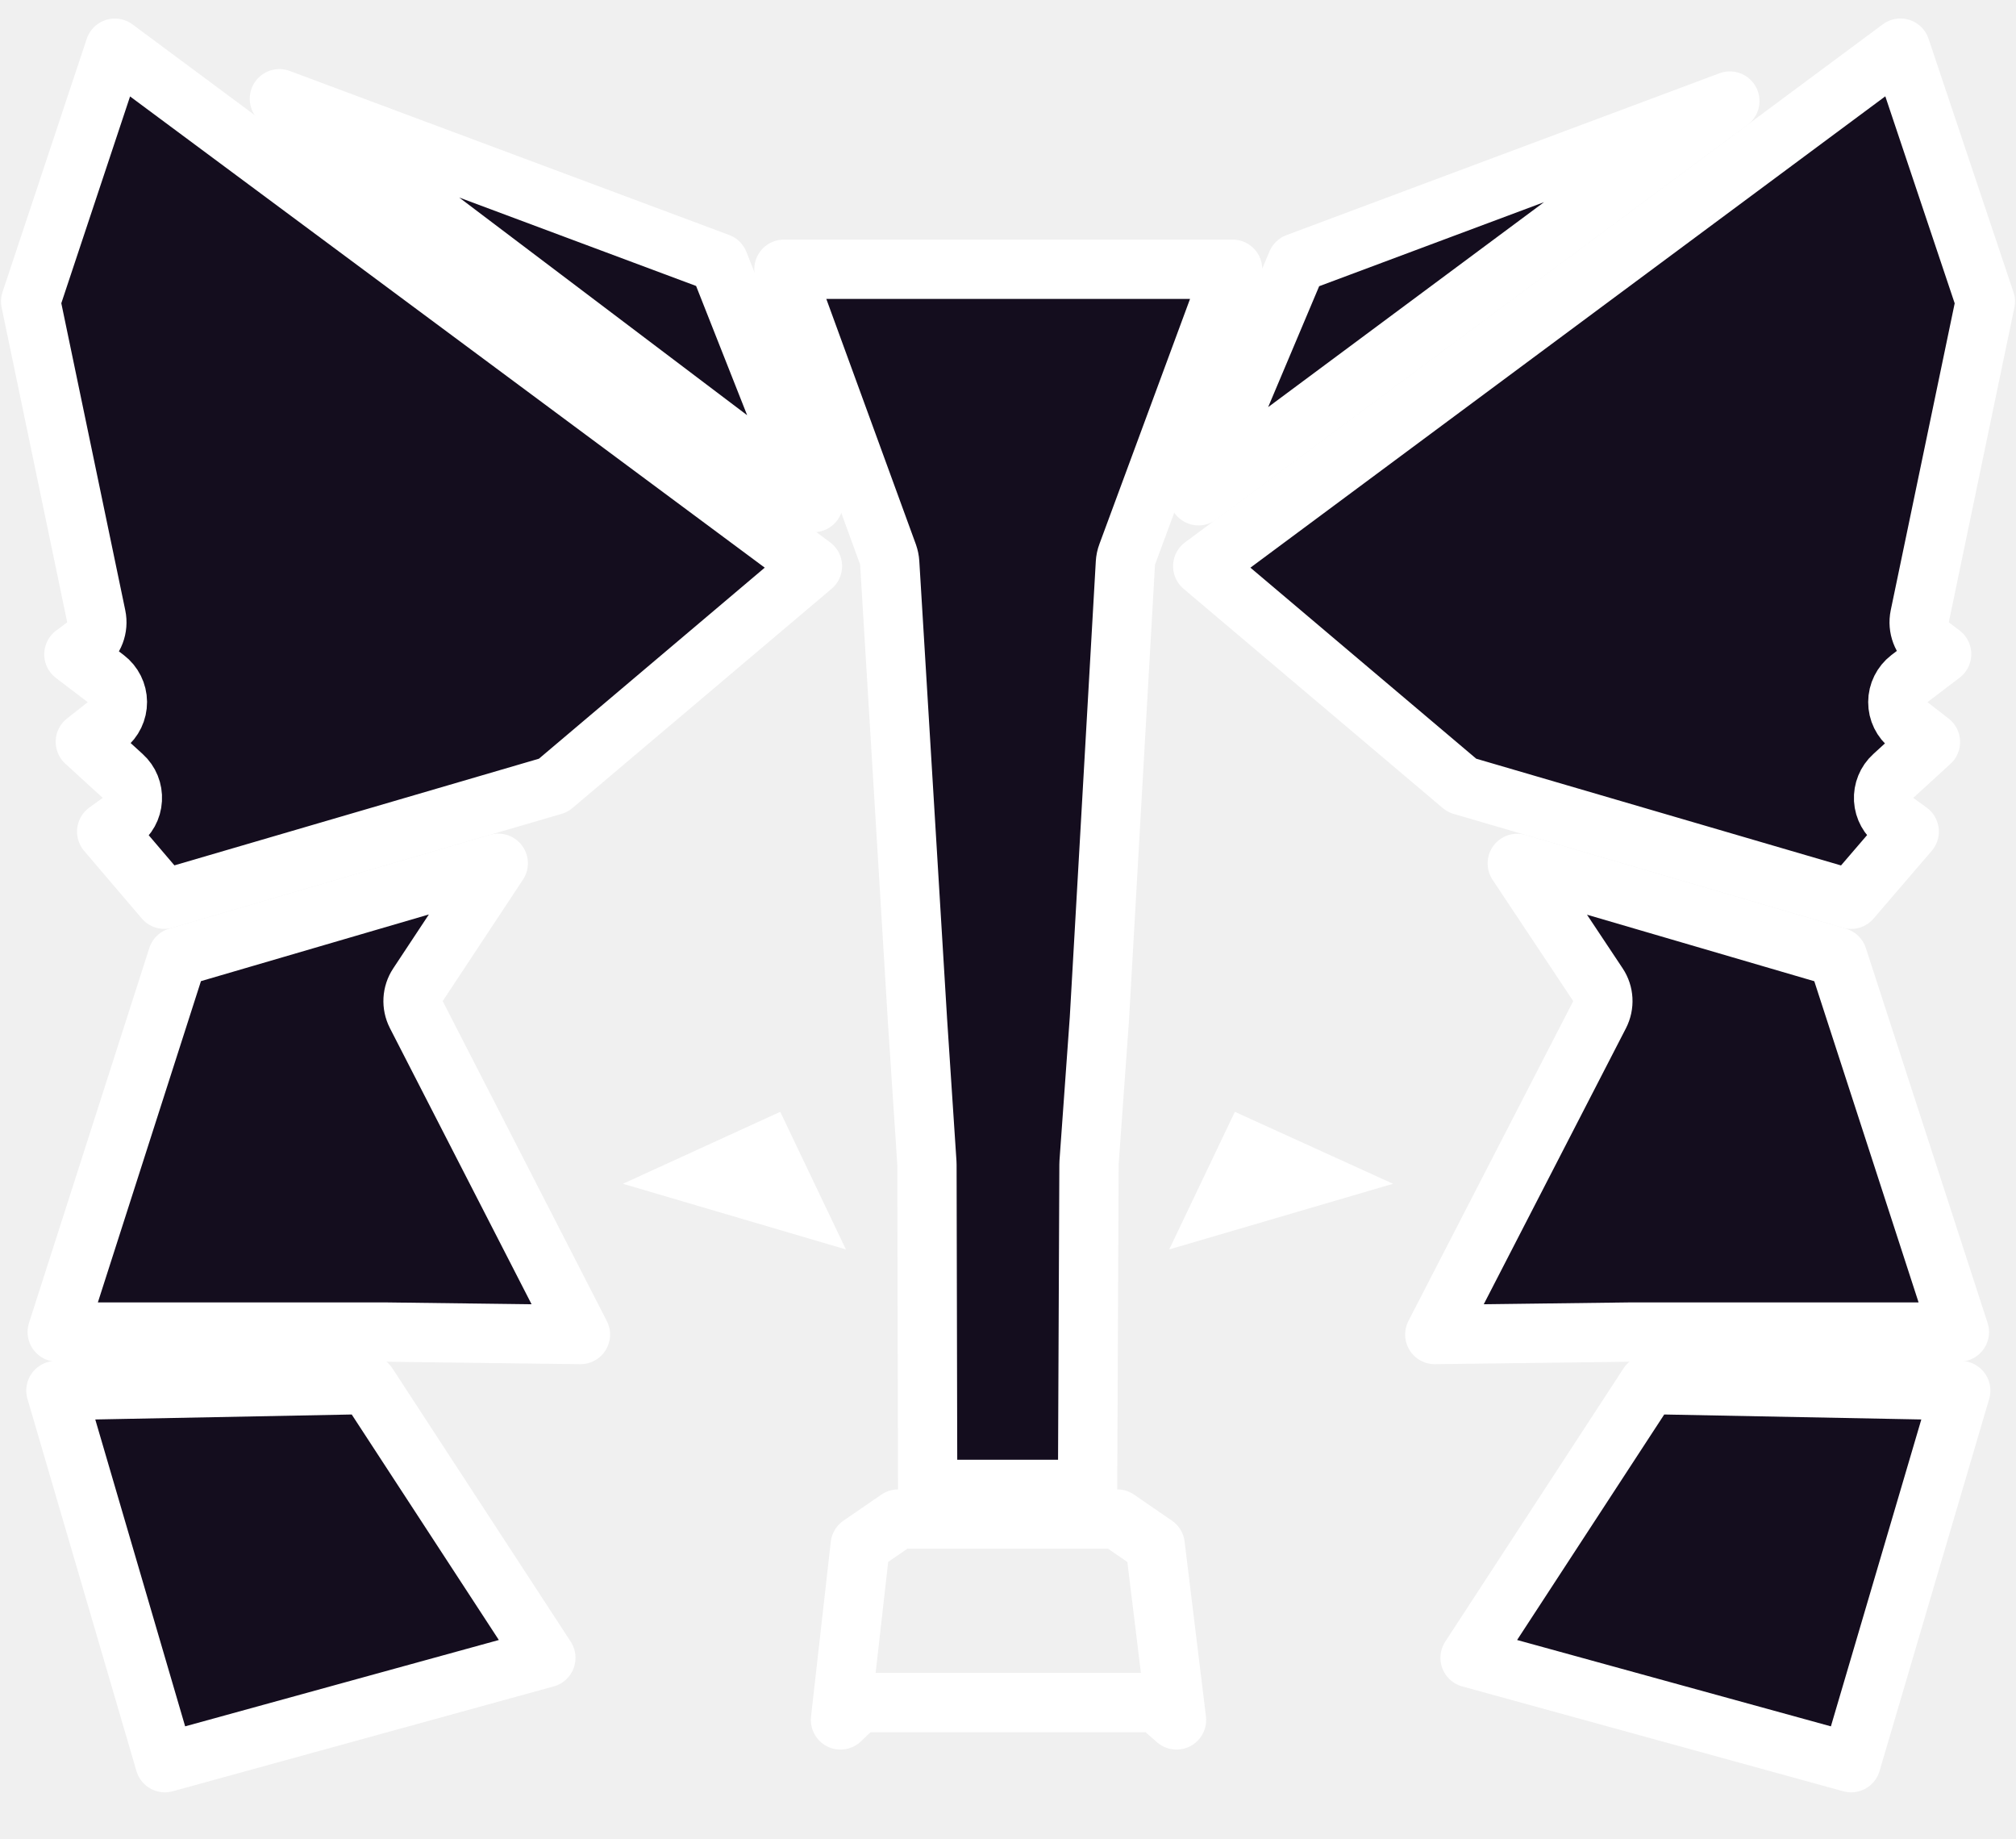
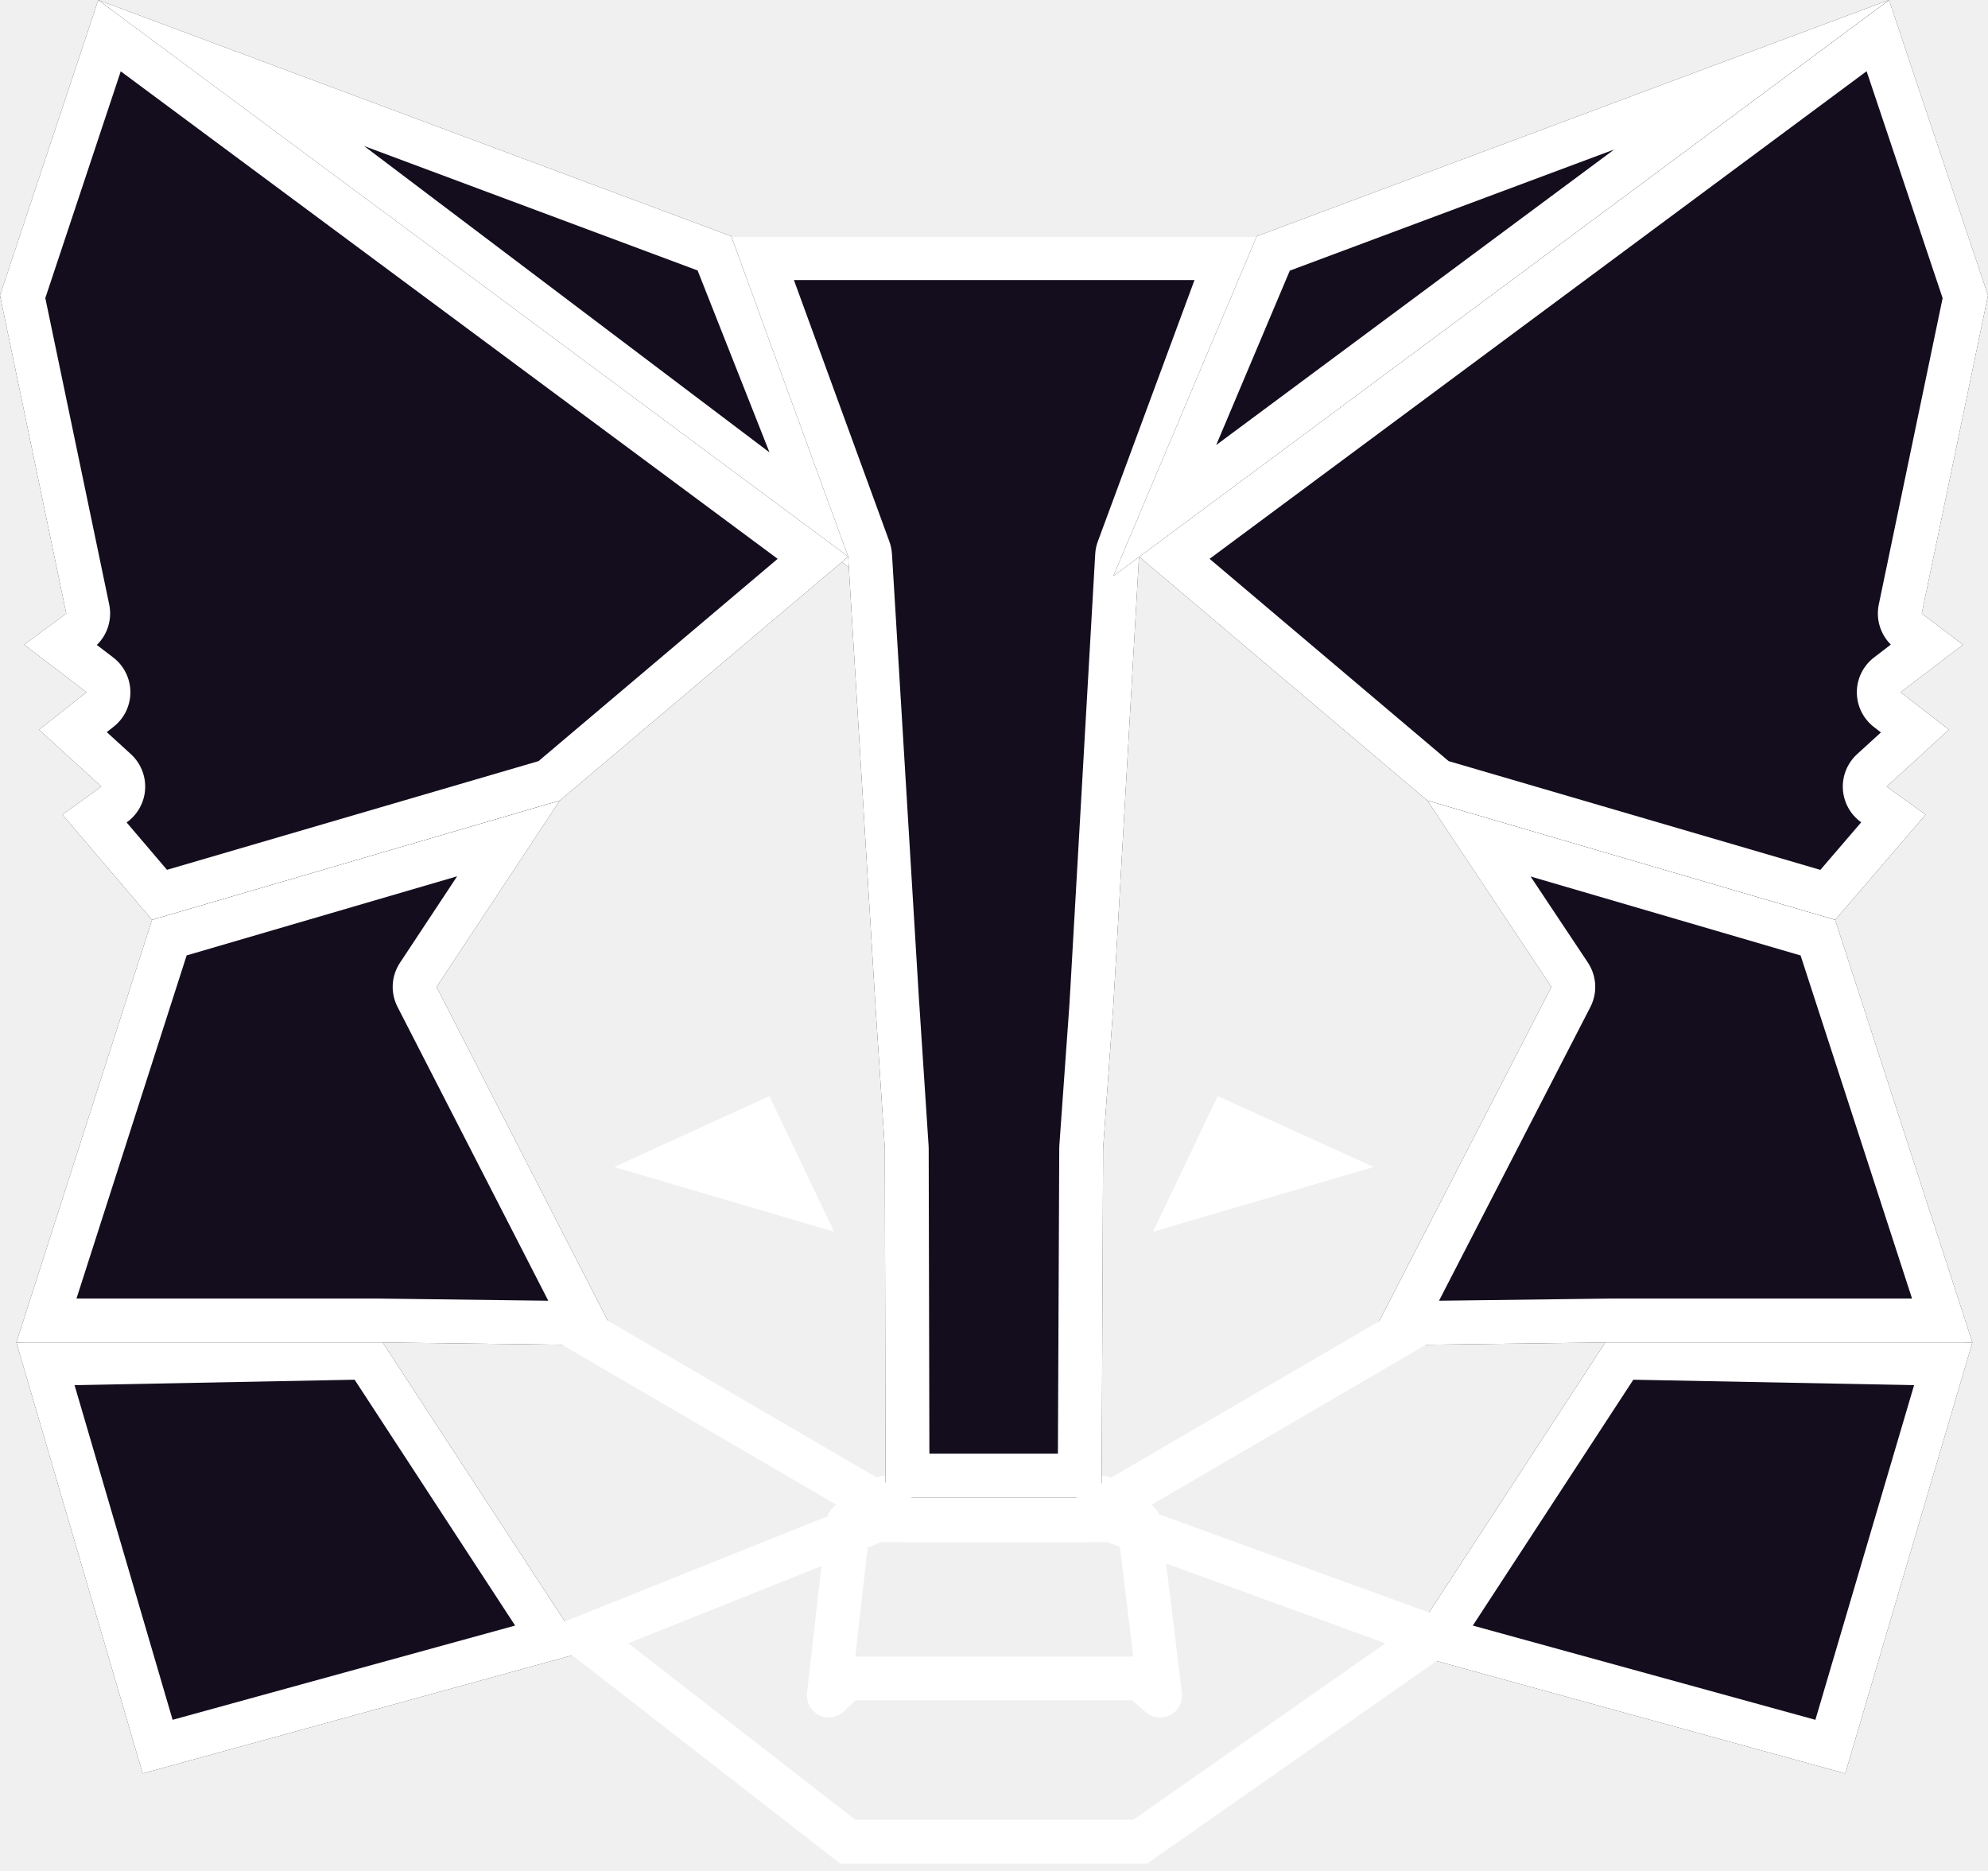
- <svg xmlns="http://www.w3.org/2000/svg" width="34" height="31" viewBox="0 0 34 31" fill="none">
-   <path d="M12.123 4.431L13.72 8.474L4.712 1.665L12.123 4.431ZM33.068 23.447L31.219 29.721L24.793 27.953L27.8 23.345L33.068 23.447ZM2.781 29.721L0.943 23.447L6.199 23.345L9.206 27.953L2.781 29.721Z" fill="#140D1E" stroke="white" stroke-linecap="round" stroke-linejoin="round" />
+ <svg xmlns="http://www.w3.org/2000/svg" width="34" height="32" viewBox="0 0 34 32" fill="none">
+   <path d="M1.68 0L14.839 9.947L12.506 4.04L1.68 0ZM27.533 22.84L24 28.253L31.559 30.333L33.733 22.96L27.533 22.84ZM0.28 22.96L2.44 30.333L10 28.253L6.466 22.84L0.28 22.96Z" fill="#140D1E" />
+   <path fill-rule="evenodd" clip-rule="evenodd" d="M14.839 9.947L12.506 4.04L1.68 0L14.839 9.947ZM13.16 7.737L11.931 4.626L6.228 2.498L13.16 7.737ZM24 28.253L31.559 30.333L33.733 22.96L27.533 22.84L24 28.253ZM25.189 27.803L31.048 29.415L32.736 23.691L27.934 23.598L25.189 27.803ZM2.44 30.333L0.28 22.96L6.466 22.84L10 28.253L2.44 30.333ZM2.952 29.415L1.275 23.691L6.065 23.598L8.81 27.803L2.952 29.415Z" fill="white" />
  <path d="M14.266 21.067L10.506 19.96L13.159 18.747L14.266 21.067ZM19.719 21.067L20.826 18.747L23.493 19.96L19.719 21.067Z" fill="white" />
-   <path d="M19.482 26.053L18.842 25.613H15.148L14.508 26.053L14.175 29L14.482 28.707H19.508L19.842 29L19.482 26.053Z" stroke="white" stroke-linecap="round" stroke-linejoin="round" />
-   <path d="M32.377 10.391C32.338 10.581 32.411 10.776 32.566 10.892L32.746 11.029L32.203 11.442C32.08 11.537 32.007 11.683 32.007 11.838C32.006 11.993 32.078 12.14 32.201 12.235L32.557 12.511L31.93 13.084C31.818 13.185 31.759 13.332 31.767 13.482C31.776 13.633 31.852 13.771 31.974 13.859L32.199 14.021L31.218 15.163L24.655 13.243L20.284 9.546L32.051 0.812L33.483 5.084L32.377 10.391ZM13.702 9.546L9.331 13.243L2.771 15.162L1.799 14.022L2.025 13.859C2.148 13.771 2.224 13.633 2.232 13.482C2.241 13.332 2.182 13.185 2.07 13.084L1.439 12.508L1.789 12.233C1.911 12.137 1.981 11.991 1.98 11.836C1.979 11.682 1.906 11.536 1.783 11.442L1.246 11.033L1.431 10.895C1.588 10.779 1.663 10.582 1.623 10.391L0.517 5.083L1.937 0.813L13.702 9.546Z" fill="#140D1E" stroke="white" stroke-linecap="round" stroke-linejoin="round" />
-   <path d="M26.977 17.109C27.06 16.947 27.05 16.754 26.949 16.603L25.589 14.558L30.992 16.139L33.045 22.46H27.533V22.46L27.526 22.46L24.198 22.502L26.977 17.109ZM0.965 22.46L2.994 16.138L8.403 14.556L7.049 16.604C6.949 16.755 6.939 16.947 7.021 17.108L9.789 22.502L6.473 22.46L6.473 22.46H6.466H0.965ZM19.011 9.346C18.993 9.393 18.983 9.442 18.98 9.491L18.541 17.181L18.367 19.604C18.367 19.615 18.366 19.626 18.366 19.637L18.342 25.113H15.645L15.633 19.639C15.633 19.628 15.632 19.617 15.632 19.607L15.472 17.183L15.472 17.18L15.005 9.489C15.002 9.441 14.992 9.394 14.976 9.348L13.221 4.54H20.788L19.011 9.346Z" fill="#140D1E" stroke="white" stroke-linecap="round" stroke-linejoin="round" />
-   <path d="M21.871 4.433L29.174 1.704L20.214 8.359L21.871 4.433Z" fill="#140D1E" stroke="white" stroke-linecap="round" stroke-linejoin="round" />
+   <path fill-rule="evenodd" clip-rule="evenodd" d="M14.936 25.304C14.998 25.261 15.072 25.238 15.148 25.238H18.842C18.918 25.238 18.992 25.261 19.054 25.304L19.694 25.744C19.783 25.805 19.841 25.901 19.854 26.008L20.214 28.955C20.233 29.109 20.154 29.259 20.017 29.332C19.879 29.404 19.711 29.384 19.594 29.282L19.367 29.082H14.632L14.434 29.271C14.32 29.38 14.15 29.406 14.008 29.336C13.867 29.266 13.785 29.115 13.802 28.958L14.136 26.011C14.148 25.903 14.206 25.806 14.296 25.744L14.936 25.304ZM14.628 28.332H19.382L19.13 26.267L18.725 25.988H15.265L14.862 26.265L14.628 28.332Z" fill="white" />
+   <path d="M32.867 10.493L34 5.053L32.307 0L19.48 9.52L24.413 13.693L31.387 15.733L32.933 13.933L32.267 13.453L33.333 12.48L32.507 11.84L33.573 11.027L32.867 10.493ZM0 5.053L1.133 10.493L0.413 11.027L1.48 11.84L0.667 12.48L1.733 13.453L1.067 13.933L2.6 15.733L9.573 13.693L14.507 9.52L1.68 0L0 5.053Z" fill="#140D1E" />
+   <path fill-rule="evenodd" clip-rule="evenodd" d="M32.338 11.025C32.16 10.848 32.08 10.591 32.132 10.34L33.224 5.099L31.924 1.218L20.687 9.558L24.776 13.018L31.133 14.878L31.832 14.064L31.828 14.062C31.645 13.93 31.531 13.722 31.518 13.497C31.505 13.271 31.594 13.052 31.761 12.899L32.169 12.527L32.047 12.433C31.863 12.29 31.756 12.07 31.757 11.837C31.758 11.604 31.867 11.385 32.052 11.244L32.338 11.025ZM33.573 11.027L32.507 11.84L33.333 12.48L32.267 13.453L32.933 13.933L31.387 15.733L24.413 13.693L19.48 9.52L32.307 0L34 5.053L32.867 10.493L33.573 11.027ZM1.067 13.933L1.733 13.453L0.667 12.48L1.48 11.84L0.413 11.027L1.133 10.493L0 5.053L1.68 0L14.507 9.52L9.573 13.693L2.6 15.733L1.067 13.933ZM2.165 14.066L2.856 14.877L9.21 13.018L13.3 9.558L2.065 1.22L0.775 5.098L1.868 10.34C1.92 10.594 1.839 10.854 1.656 11.031L1.935 11.244C2.119 11.384 2.228 11.602 2.23 11.834C2.232 12.066 2.126 12.286 1.944 12.429L1.826 12.522L2.239 12.899C2.406 13.052 2.495 13.271 2.482 13.497C2.469 13.722 2.355 13.93 2.172 14.062L2.165 14.066Z" fill="white" />
+   <path d="M31.386 15.733L24.413 13.693L26.533 16.88L23.373 23.013L27.533 22.96H33.733L31.386 15.733ZM9.573 13.693L2.6 15.733L0.28 22.96H6.466L10.613 23.013L7.466 16.88L9.573 13.693ZM19.04 17.213L19.48 9.52L21.506 4.04H12.506L14.506 9.52L14.973 17.213L15.133 19.64L15.146 25.613H18.84L18.866 19.64L19.04 17.213Z" fill="#140D1E" />
+   <path fill-rule="evenodd" clip-rule="evenodd" d="M27.157 16.464C27.308 16.691 27.324 16.981 27.2 17.223L24.611 22.247L27.533 22.21L32.701 22.21L30.795 16.342L26.177 14.991L27.157 16.464ZM26.533 16.88L23.373 23.013L27.533 22.96H33.733L31.386 15.733L24.413 13.693L26.533 16.88ZM7.466 16.88L9.573 13.693L2.6 15.733L0.28 22.96H6.466L10.613 23.013L7.466 16.88ZM9.377 22.247L6.799 17.222C6.675 16.981 6.691 16.692 6.841 16.466L7.818 14.988L3.192 16.341L1.308 22.21H6.476L9.377 22.247ZM18.731 9.477C18.735 9.403 18.75 9.329 18.776 9.26L20.429 4.79H13.578L15.211 9.263C15.236 9.331 15.25 9.402 15.255 9.474L15.721 17.164L15.722 17.168L15.881 19.59C15.882 19.606 15.883 19.622 15.883 19.638L15.895 24.863H18.093L18.116 19.636C18.116 19.62 18.117 19.603 18.118 19.586L18.291 17.165L18.731 9.477ZM19.04 17.213L19.48 9.52L21.506 4.04H12.506L14.506 9.52L14.973 17.213L15.133 19.64L15.146 25.613H18.84L18.866 19.64L19.04 17.213Z" fill="white" />
+   <path d="M32.307 0L19.041 9.853L21.494 4.04L32.307 0Z" fill="#140D1E" />
+   <path fill-rule="evenodd" clip-rule="evenodd" d="M32.307 0L21.494 4.04L19.041 9.853L32.307 0ZM27.607 2.557L22.059 4.629L20.8 7.612L27.607 2.557Z" fill="white" />
+   <path fill-rule="evenodd" clip-rule="evenodd" d="M14.928 25.625H19.066L25.305 27.894L19.618 31.875H14.371L9.254 27.895L14.928 25.625ZM15.072 26.375L10.746 28.105L14.629 31.125H19.382L23.694 28.106L18.934 26.375H15.072Z" fill="white" />
+   <path fill-rule="evenodd" clip-rule="evenodd" d="M9.311 22.824L9.689 22.176L15.601 25.625H18.399L24.311 22.176L24.689 22.824L18.601 26.375H15.399L9.311 22.824Z" fill="white" />
</svg>
